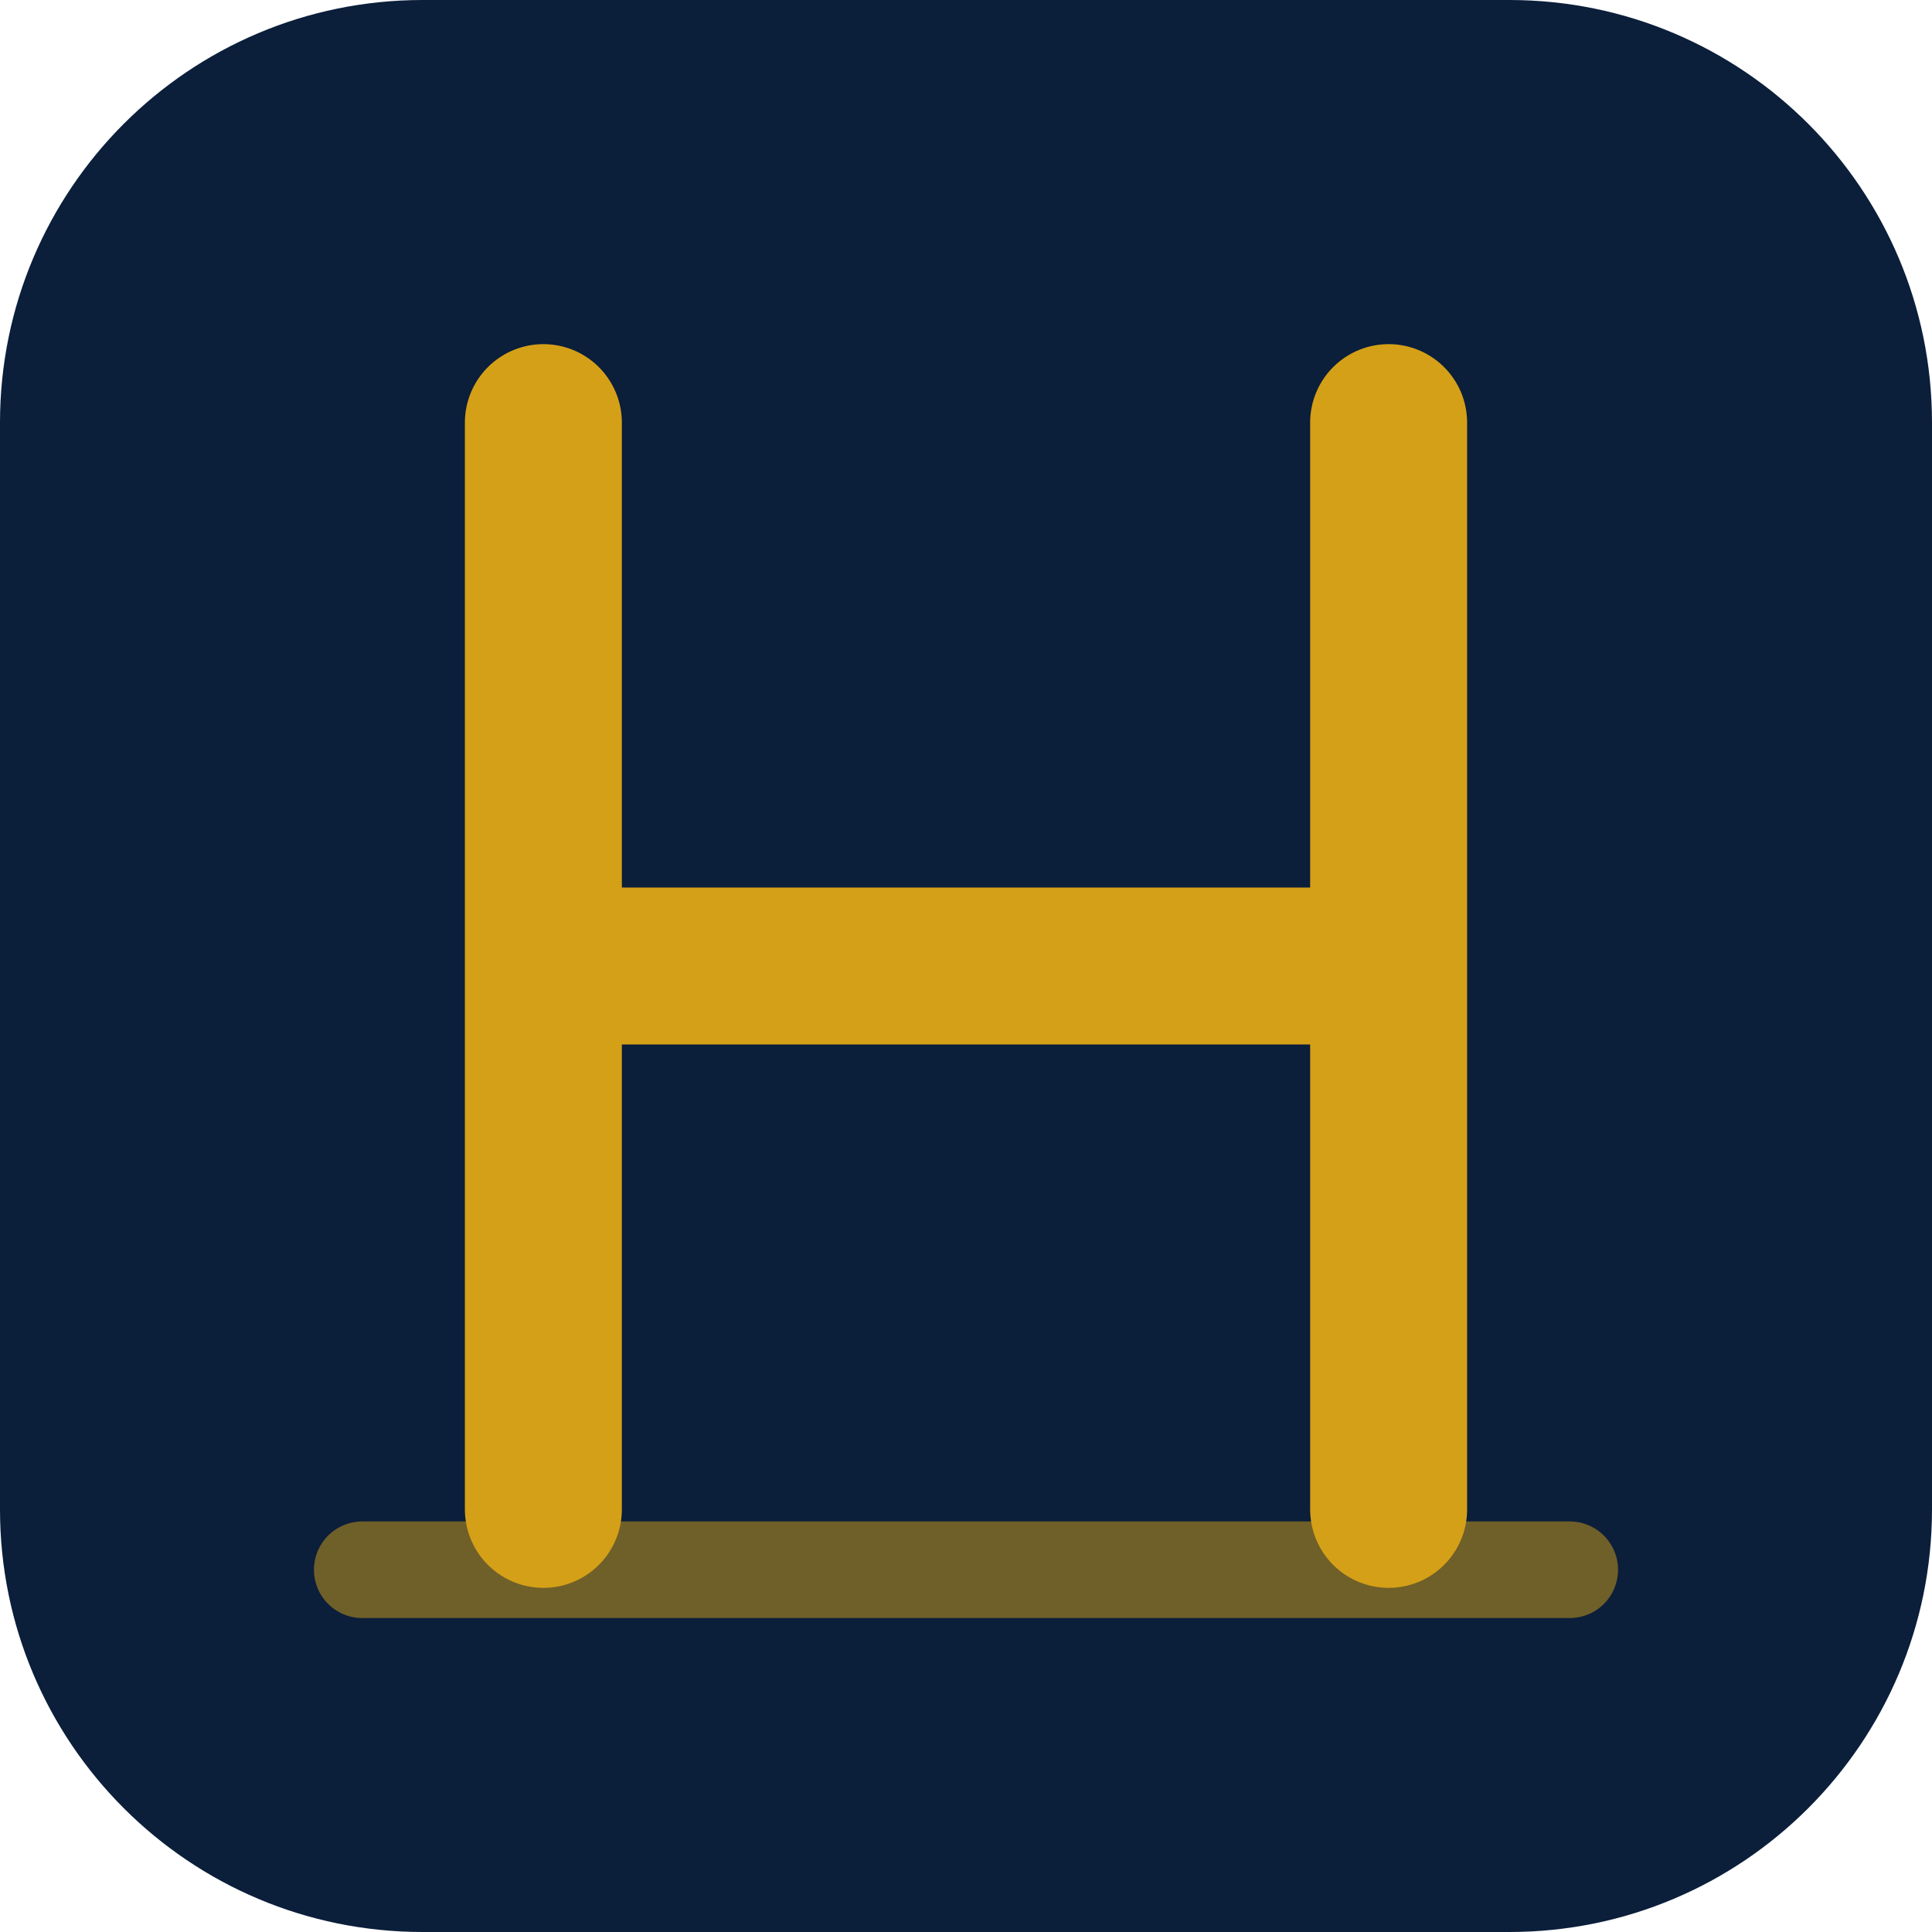
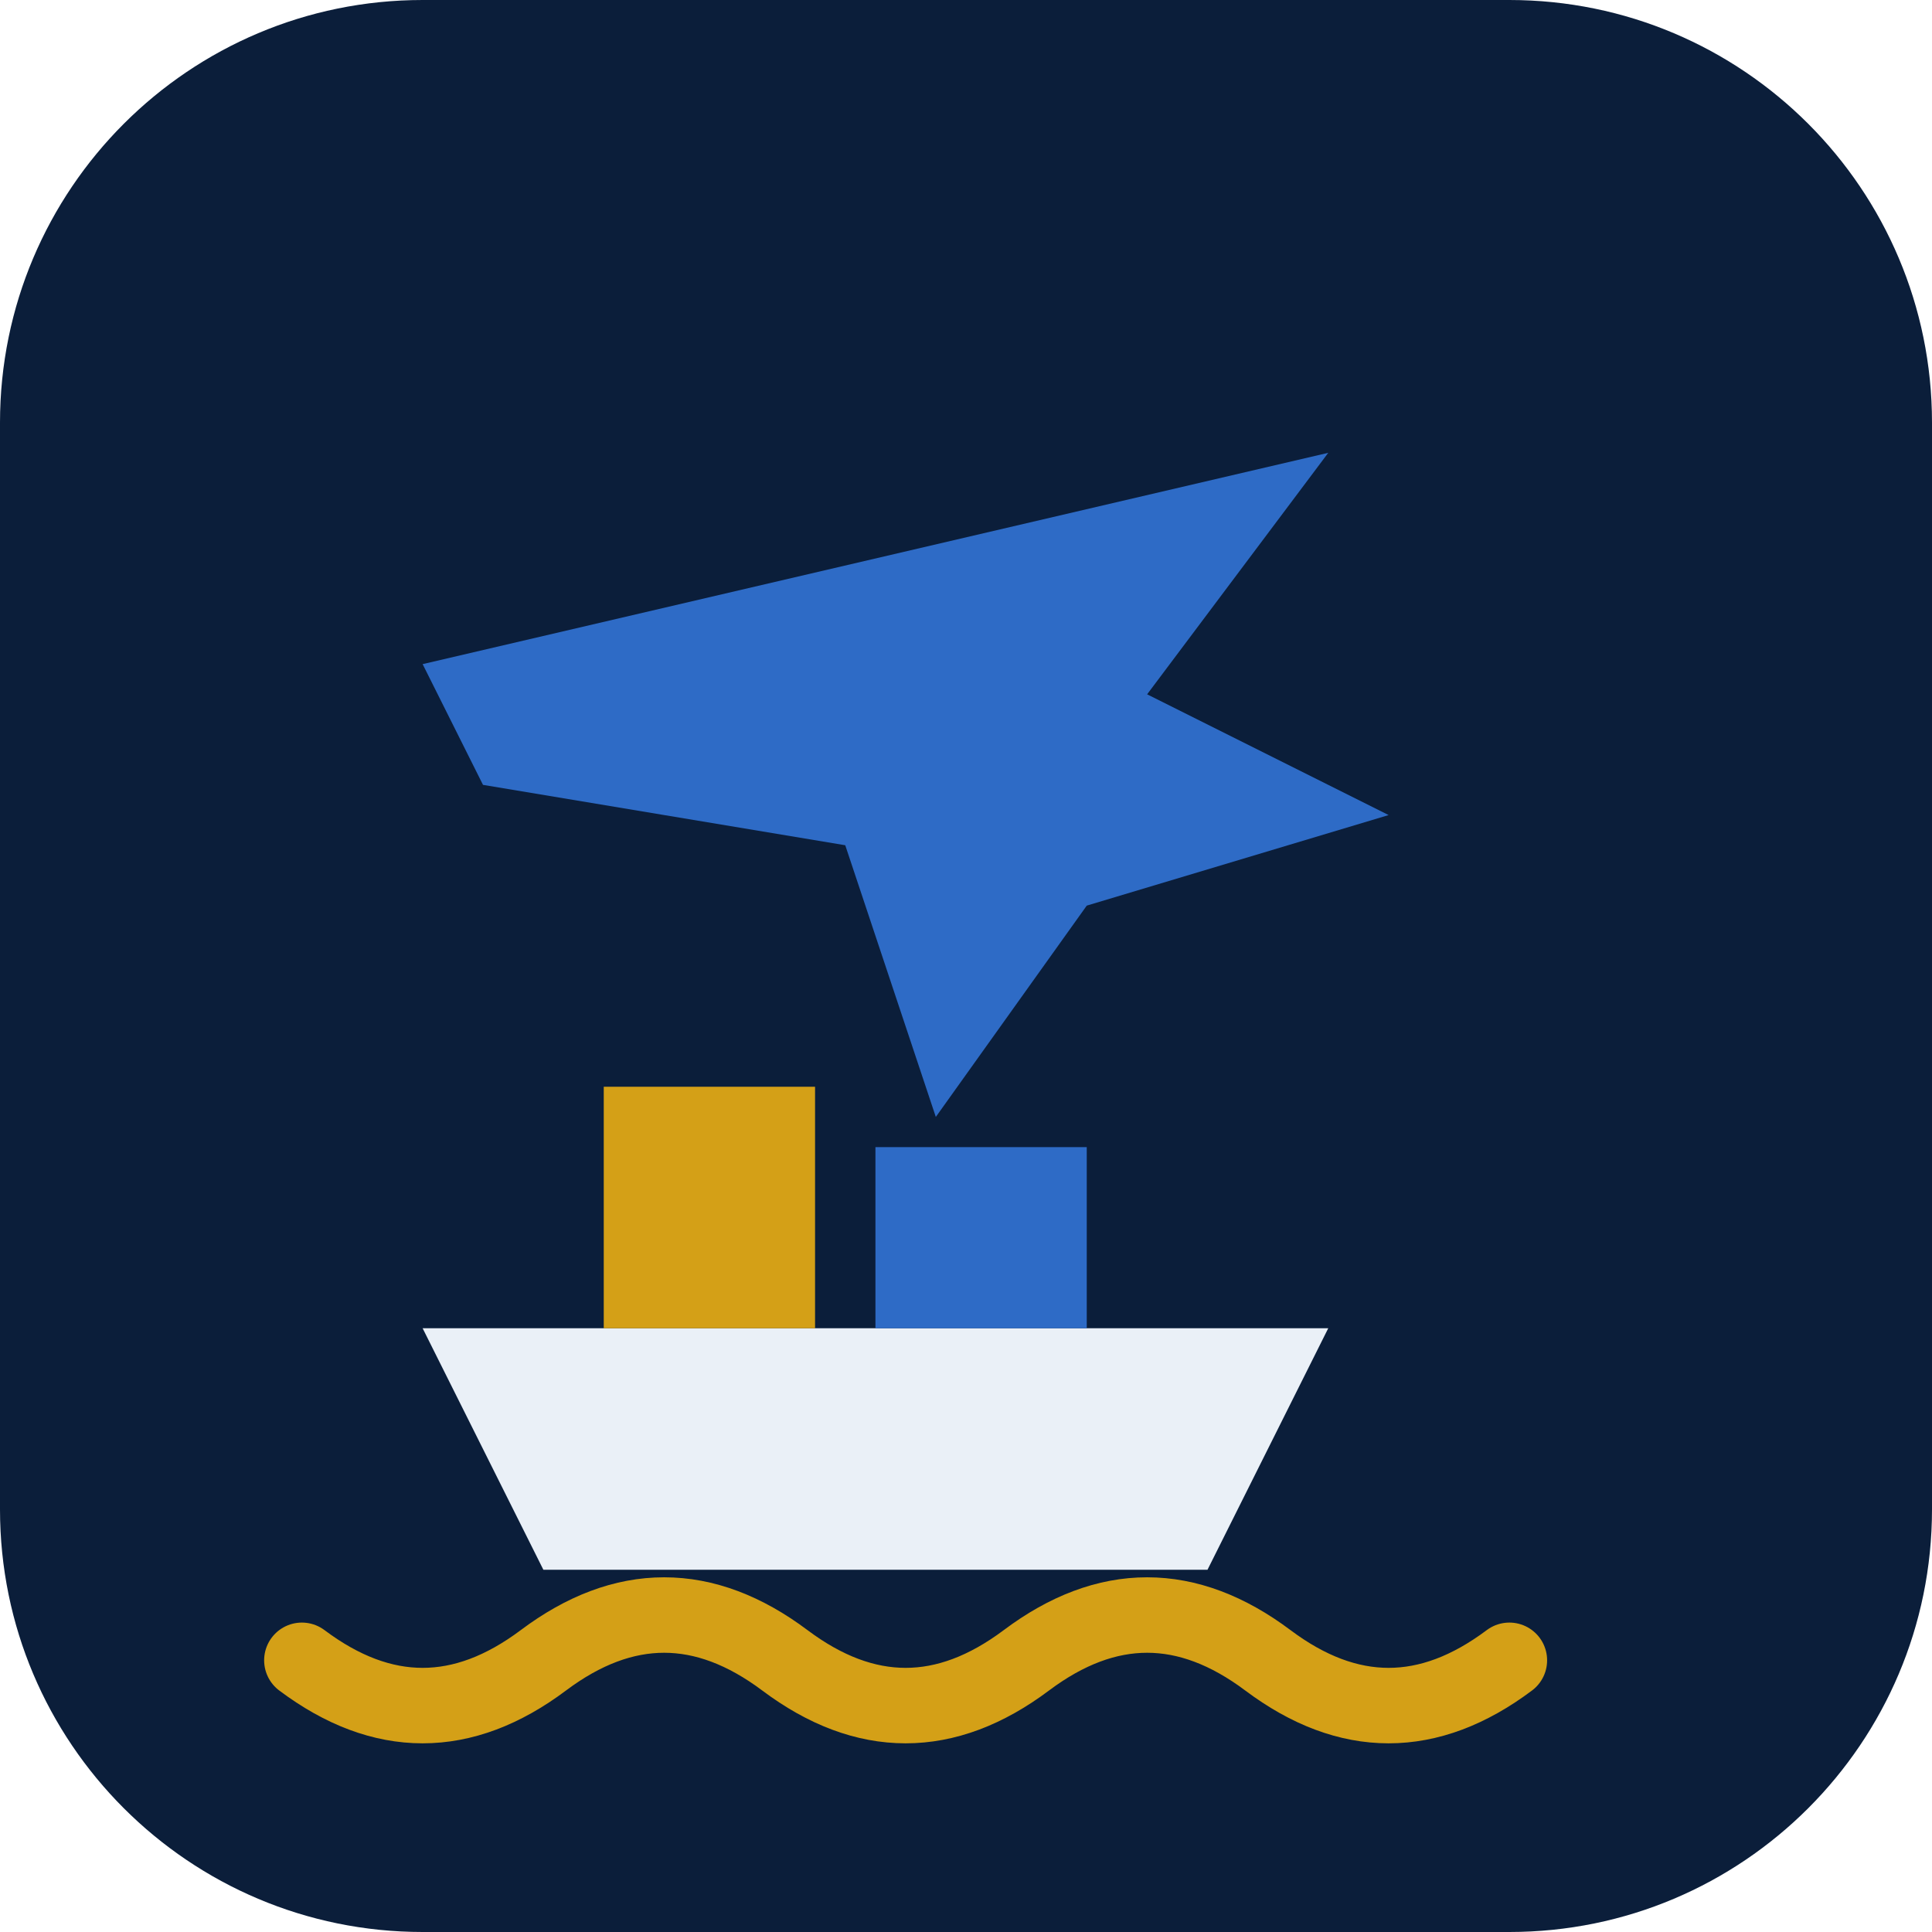
- <svg xmlns="http://www.w3.org/2000/svg" viewBox="0 0 32 32" width="32" height="32">
-   <rect width="32" height="32" rx="7" fill="#0B1E3A" />
-   <path d="M9 7v18M23 7v18M9 16h14" stroke="#D4A017" stroke-width="2.6" stroke-linecap="round" />
-   <path d="M6 26h20" stroke="#D4A017" stroke-width="1.6" stroke-linecap="round" opacity="0.5" />
+ <svg xmlns="http://www.w3.org/2000/svg" viewBox="0 0 64 64" width="64" height="64">
+   <rect width="64" height="64" rx="14" fill="#0B1E3A" />
+   <path d="M14 22 L44 15 L38 23 L46 27 L36 30 L31 37 L28 28 L16 26 Z" fill="#2E6BC6" />
+   <path d="M14 44 h30 l-4 8 H18 Z" fill="#EAF0F7" />
+   <rect x="20" y="36" width="7" height="8" fill="#D4A017" />
+   <rect x="29" y="38" width="7" height="6" fill="#2E6BC6" />
+   <path d="M10 55 q4 3 8 0 t8 0 t8 0 t8 0 t8 0" fill="none" stroke="#D4A017" stroke-width="2.5" stroke-linecap="round" />
</svg>
